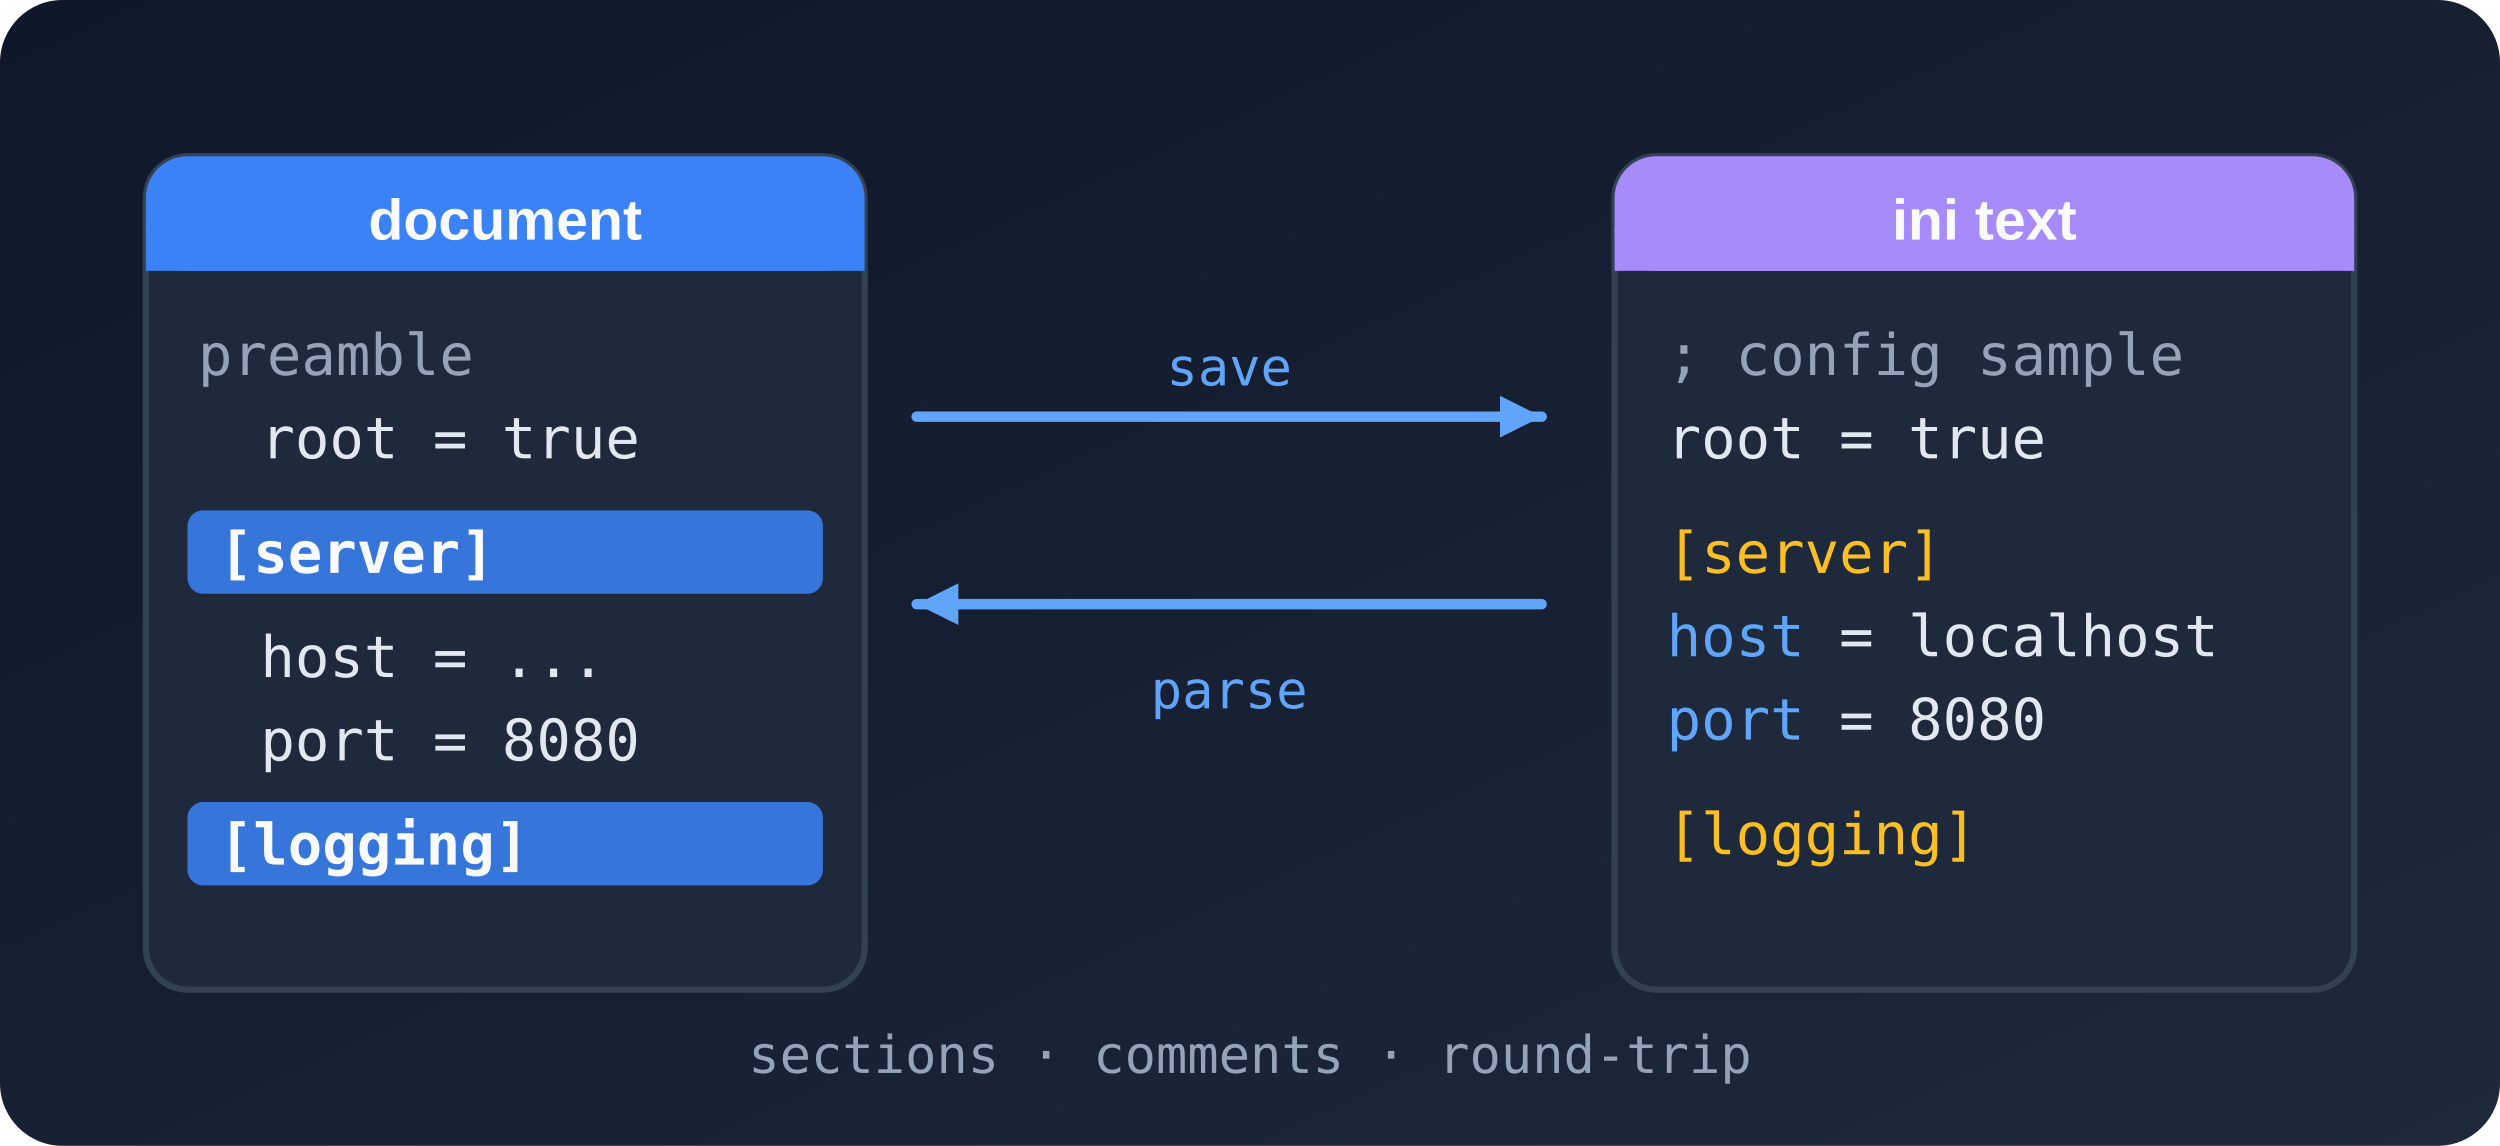
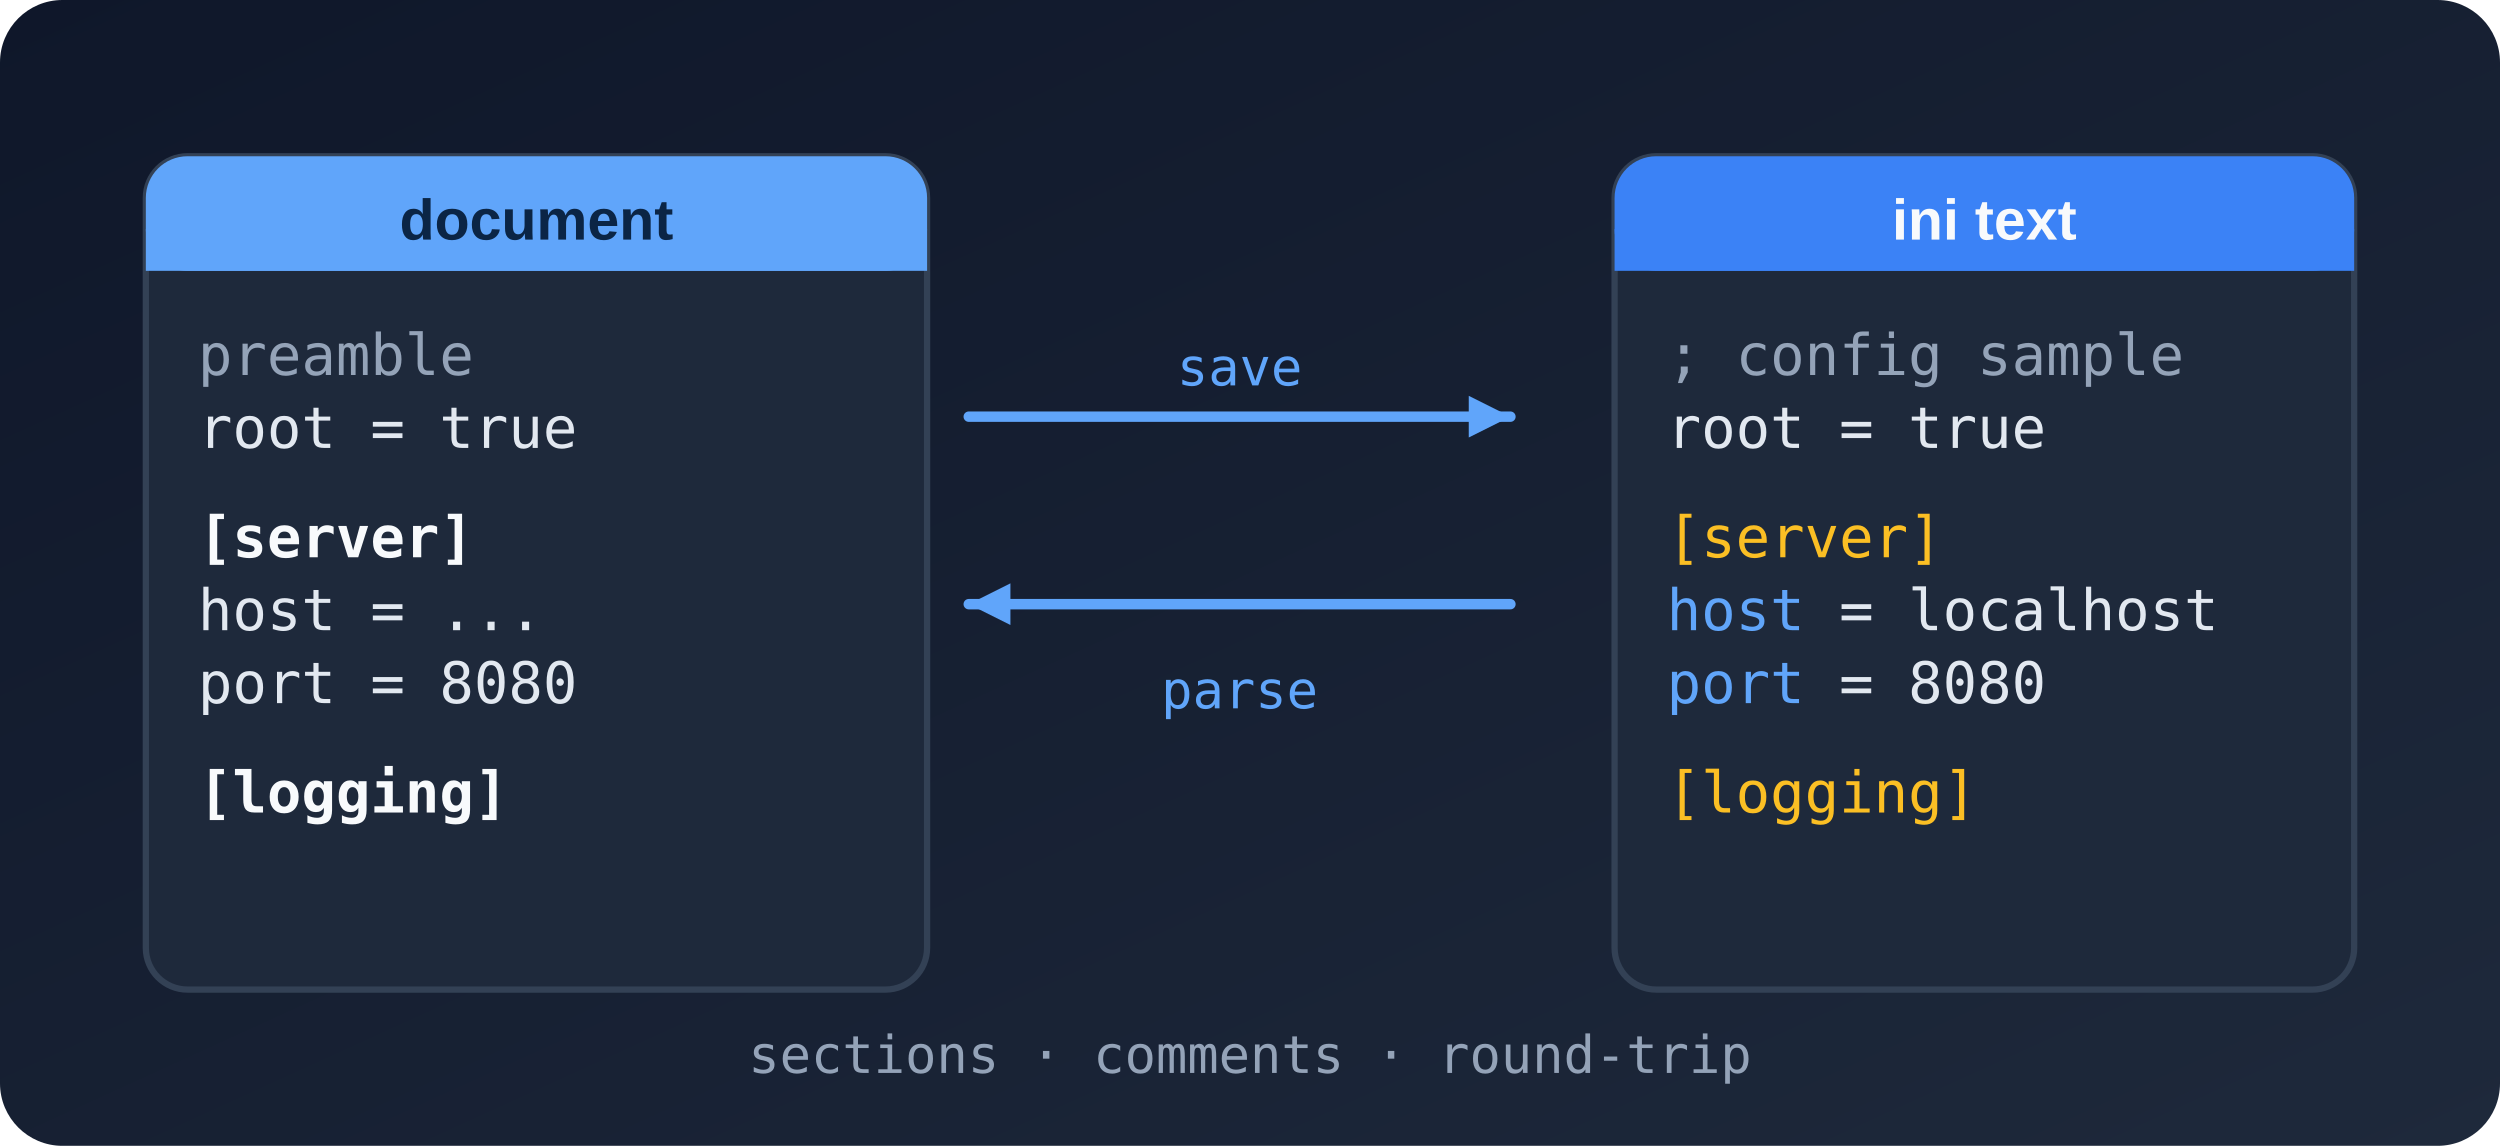
<svg xmlns="http://www.w3.org/2000/svg" viewBox="0 0 480 220" role="img" aria-label="Bodu.Text.Ini — section-organised configuration documents">
  <defs>
    <linearGradient id="ini-bg" x1="0" y1="0" x2="1" y2="1">
      <stop offset="0" stop-color="#0F172A" />
      <stop offset="1" stop-color="#1E293B" />
    </linearGradient>
  </defs>
  <rect width="480" height="220" rx="12" fill="url(#ini-bg)" />
  <g transform="translate(28 30)" font-family="'Segoe UI','Helvetica Neue',Arial,sans-serif" font-size="11">
-     <rect width="138" height="160" rx="8" fill="#1E293B" stroke="#334155" stroke-width="1.2" />
-     <rect width="138" height="22" rx="8" fill="#3B82F6" />
-     <rect y="14" width="138" height="8" fill="#3B82F6" />
-     <text x="69" y="16" fill="#F8FAFC" text-anchor="middle" font-weight="700" font-size="11">document</text>
-     <g font-family="'Consolas','Menlo',monospace" font-size="11">
-       <text x="10" y="42" fill="#94A3B8">preamble</text>
-       <text x="22" y="58" fill="#E2E8F0">root = true</text>
-       <rect x="8" y="68" width="122" height="16" rx="3" fill="#3B82F6" opacity="0.85" />
-       <text x="14" y="80" fill="#F8FAFC" font-weight="700">[server]</text>
-       <text x="22" y="100" fill="#E2E8F0">host = ...</text>
-       <text x="22" y="116" fill="#E2E8F0">port = 8080</text>
-       <rect x="8" y="124" width="122" height="16" rx="3" fill="#3B82F6" opacity="0.85" />
-       <text x="14" y="136" fill="#F8FAFC" font-weight="700">[logging]</text>
+     <rect width="150" height="160" rx="8" fill="#1E293B" stroke="#334155" stroke-width="1.2" />
+     <rect width="150" height="22" rx="8" fill="#60A5FA" />
+     <rect y="14" width="150" height="8" fill="#60A5FA" />
+     <text x="75" y="16" fill="#0B2545" text-anchor="middle" font-weight="700" font-size="11">document</text>
+     <g fill="#E2E8F0" font-family="'Consolas','Menlo',monospace" font-size="11">
+       <text x="10" y="42">
+         <tspan fill="#94A3B8">preamble</tspan>
+       </text>
+       <text x="10" y="56">  root = true</text>
+       <text x="10" y="77">
+         <tspan fill="#F8FAFC" font-weight="700">[server]</tspan>
+       </text>
+       <text x="10" y="91">  host = ...</text>
+       <text x="10" y="105">  port = 8080</text>
+       <text x="10" y="126">
+         <tspan fill="#F8FAFC" font-weight="700">[logging]</tspan>
+       </text>
    </g>
  </g>
-   <g transform="translate(176 80)" fill="none" stroke="#60A5FA" stroke-width="2" stroke-linecap="round">
-     <line x1="0" y1="0" x2="120" y2="0" />
-     <polygon points="120,0 112,-4 112,4" fill="#60A5FA" stroke="none" />
-     <line x1="120" y1="36" x2="0" y2="36" />
+   <g transform="translate(186 80)" fill="none" stroke="#60A5FA" stroke-width="2" stroke-linecap="round">
+     <line x1="0" y1="0" x2="104" y2="0" />
+     <polygon points="104,0 96,-4 96,4" fill="#60A5FA" stroke="none" />
+     <line x1="104" y1="36" x2="0" y2="36" />
    <polygon points="0,36 8,32 8,40" fill="#60A5FA" stroke="none" />
  </g>
-   <g transform="translate(176 80)" fill="#60A5FA" font-family="'Consolas','Menlo',monospace" font-size="10" text-anchor="middle">
-     <text x="60" y="-6">save</text>
-     <text x="60" y="56">parse</text>
+   <g transform="translate(186 80)" fill="#60A5FA" font-family="'Consolas','Menlo',monospace" font-size="10" text-anchor="middle">
+     <text x="52" y="-6">save</text>
+     <text x="52" y="56">parse</text>
  </g>
  <g transform="translate(310 30)" font-family="'Segoe UI','Helvetica Neue',Arial,sans-serif" font-size="11">
    <rect width="142" height="160" rx="8" fill="#1E293B" stroke="#334155" stroke-width="1.2" />
-     <rect width="142" height="22" rx="8" fill="#A78BFA" />
-     <rect y="14" width="142" height="8" fill="#A78BFA" />
+     <rect width="142" height="22" rx="8" fill="#3B82F6" />
+     <rect y="14" width="142" height="8" fill="#3B82F6" />
    <text x="71" y="16" fill="#F8FAFC" text-anchor="middle" font-weight="700" font-size="11">ini text</text>
-     <g font-family="'Consolas','Menlo',monospace" font-size="11">
-       <text x="10" y="42" fill="#94A3B8">; config sample</text>
-       <text x="10" y="58" fill="#E2E8F0">root = true</text>
-       <text x="10" y="80" fill="#FBBF24">[server]</text>
-       <text x="10" y="96" fill="#E2E8F0">
+     <g fill="#E2E8F0" font-family="'Consolas','Menlo',monospace" font-size="11">
+       <text x="10" y="42">
+         <tspan fill="#94A3B8">; config sample</tspan>
+       </text>
+       <text x="10" y="56">root = true</text>
+       <text x="10" y="77">
+         <tspan fill="#FBBF24">[server]</tspan>
+       </text>
+       <text x="10" y="91">
        <tspan fill="#60A5FA">host</tspan> = localhost</text>
-       <text x="10" y="112" fill="#E2E8F0">
+       <text x="10" y="105">
        <tspan fill="#60A5FA">port</tspan> = 8080</text>
-       <text x="10" y="134" fill="#FBBF24">[logging]</text>
+       <text x="10" y="126">
+         <tspan fill="#FBBF24">[logging]</tspan>
+       </text>
    </g>
  </g>
  <g fill="#94A3B8" font-family="'Consolas','Menlo',monospace" font-size="10">
    <text x="240" y="206" text-anchor="middle">sections · comments · round-trip</text>
  </g>
</svg>
